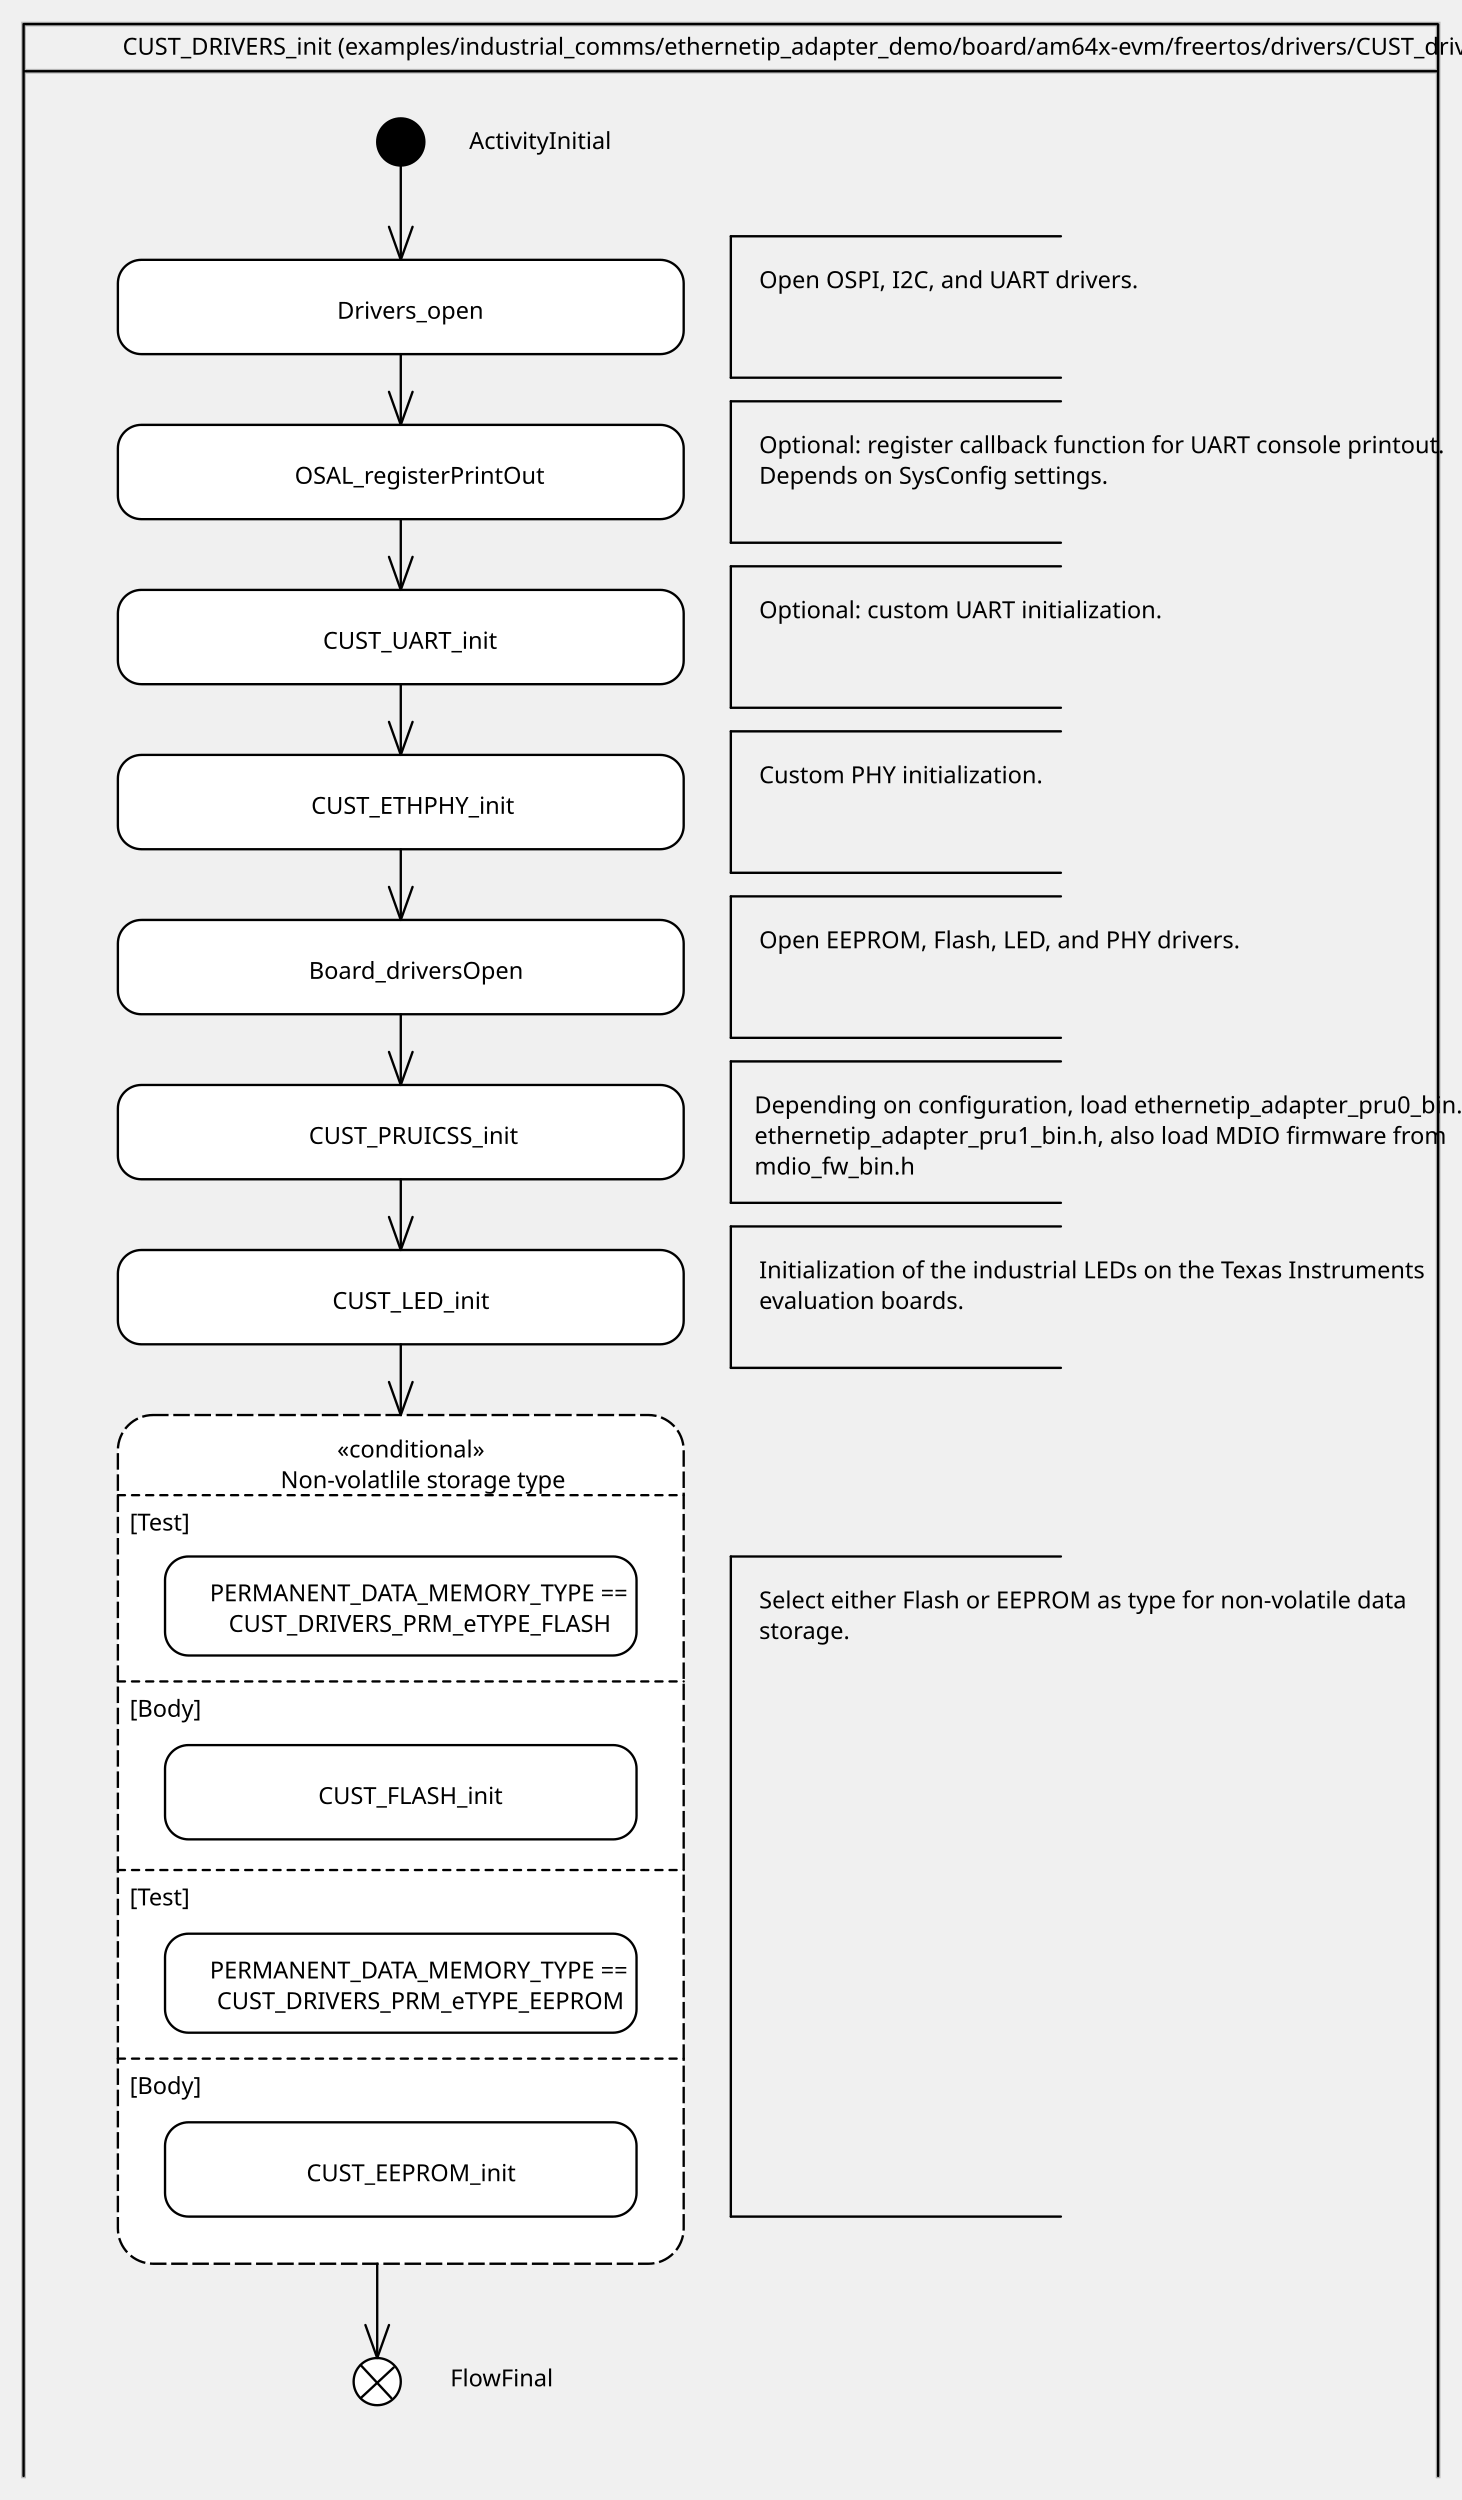
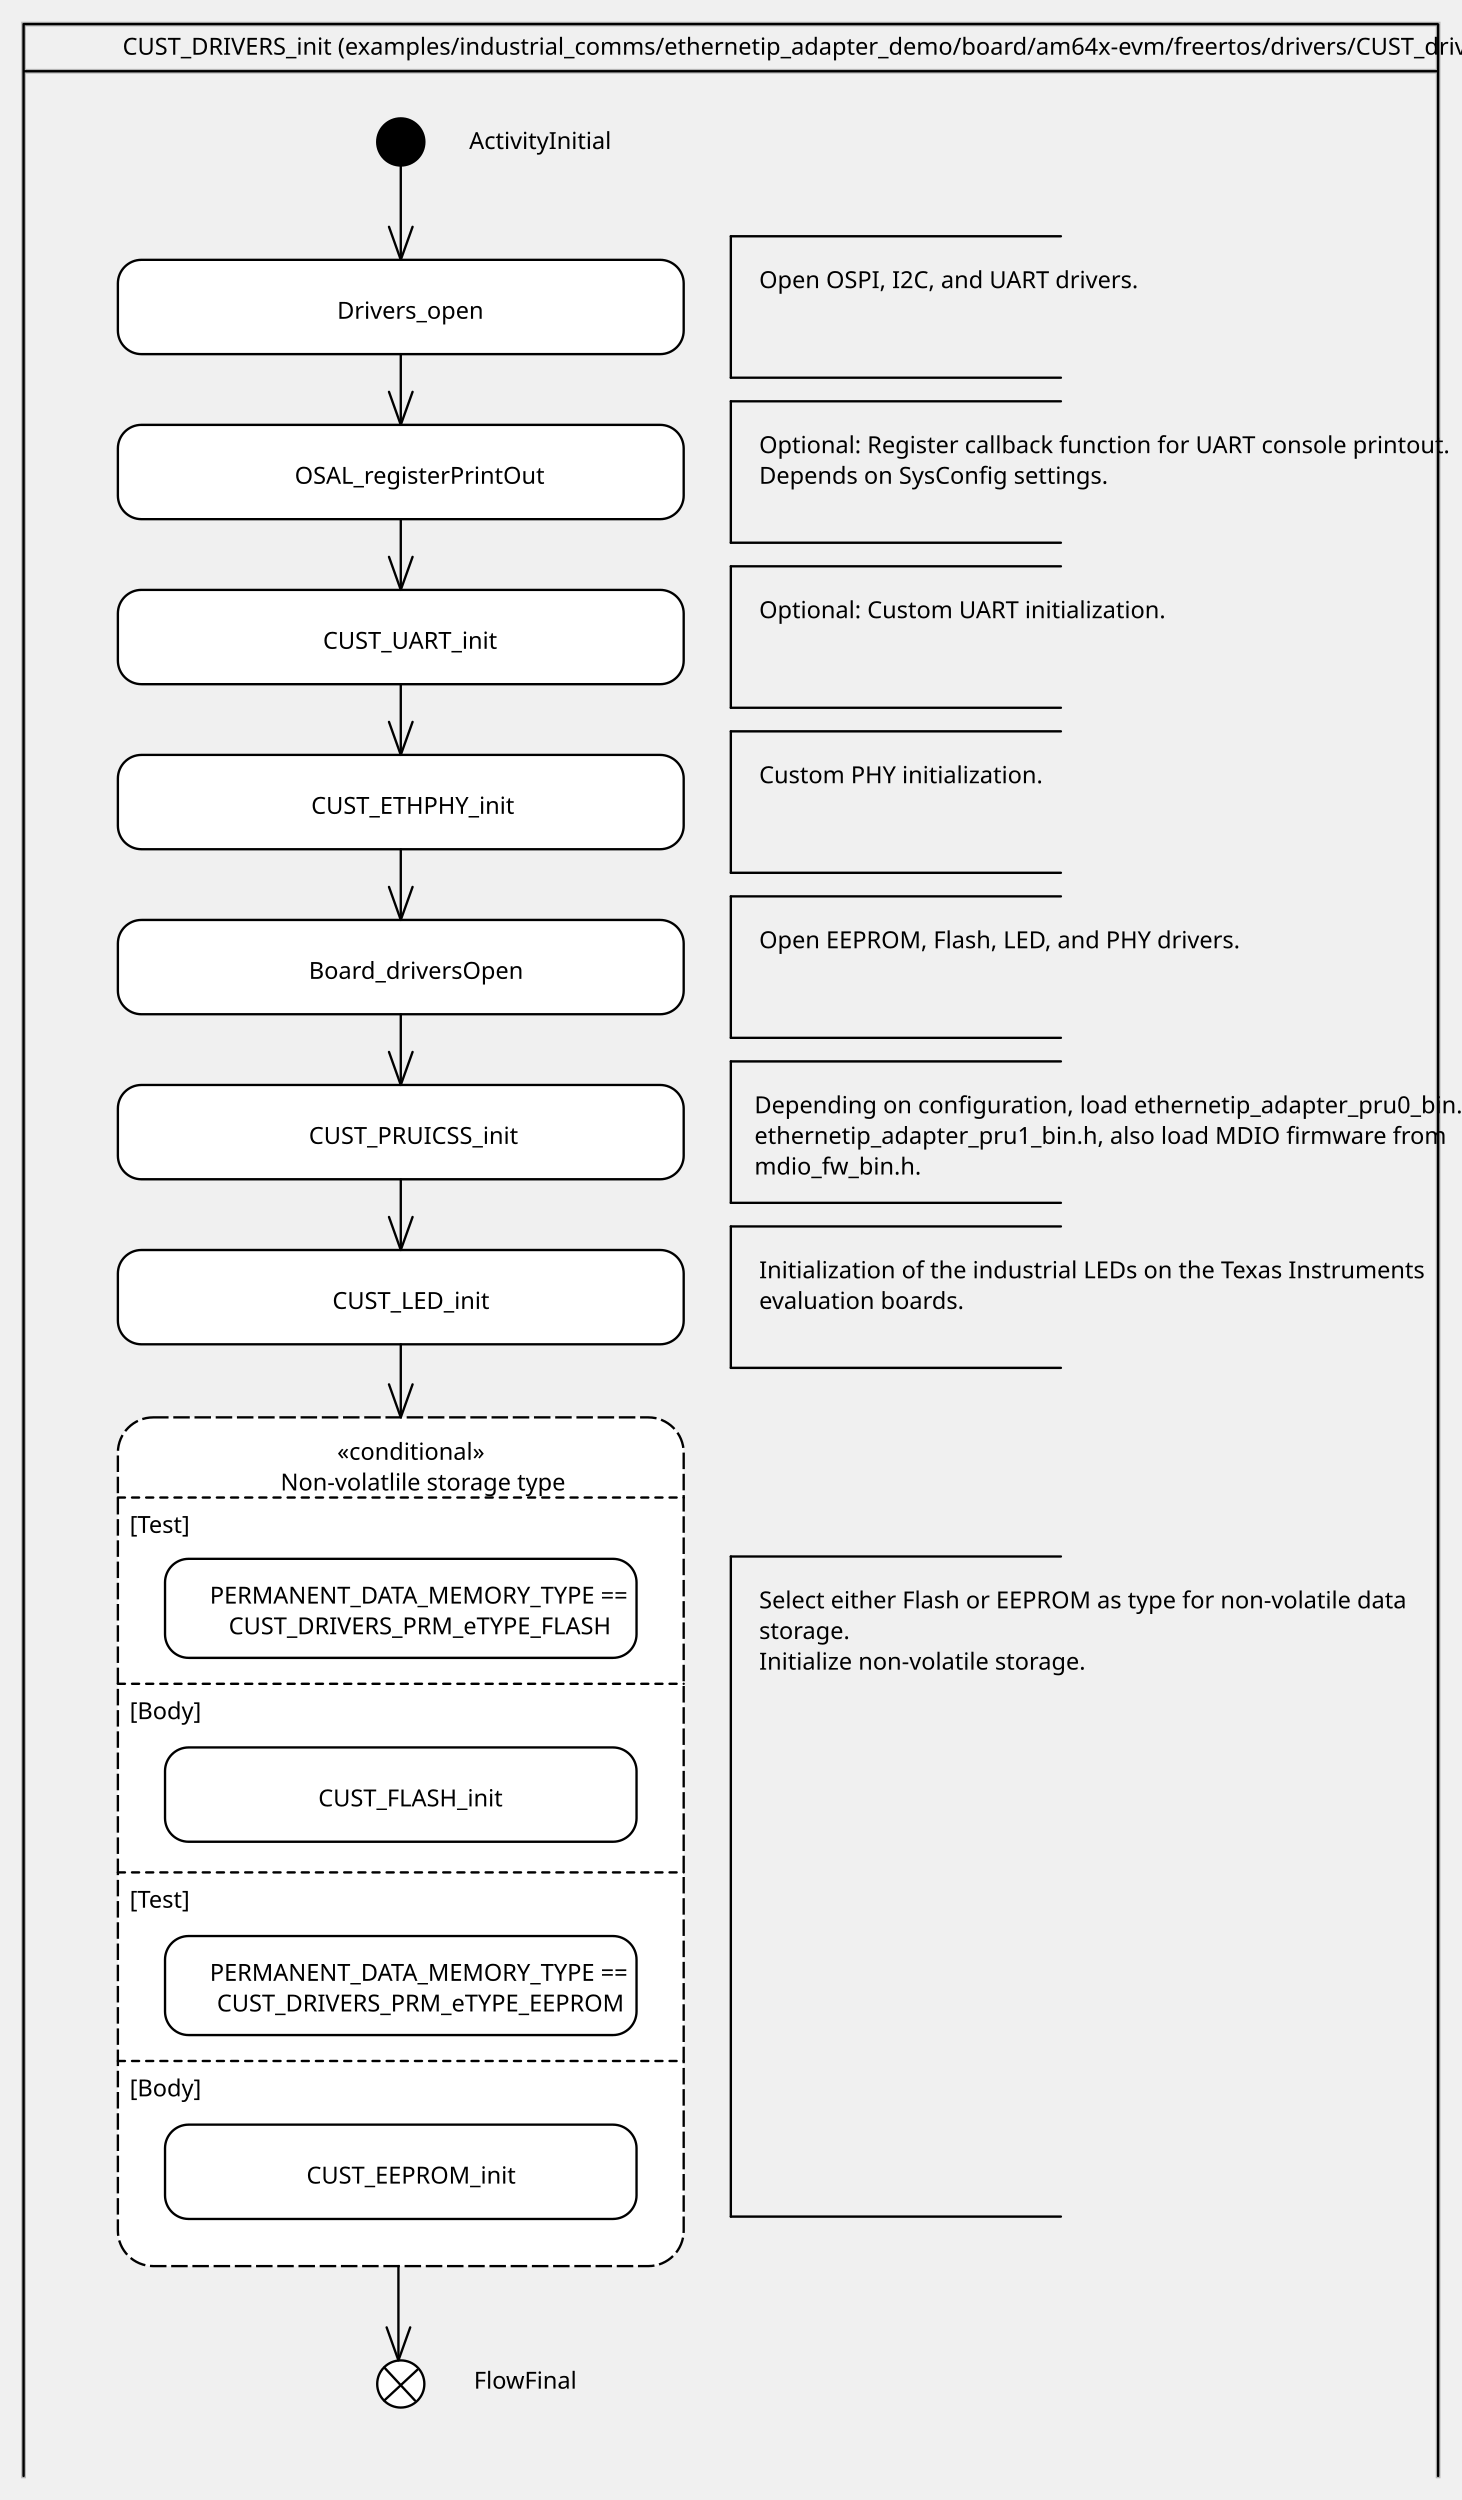
<svg xmlns="http://www.w3.org/2000/svg" width="16.40cm" height="28.05cm" viewBox="0 0 620 1060">
  <g style="stroke-width:2;stroke-linecap:square;stroke-linejoin:miter; fill:#000000;fill-opacity:0.00; stroke:#B4B4B4; stroke-opacity:1.00">
    <path d="M 10 10 L 10 1050 M 610 1050 L 610 10 L 10 10 M 10 30 L 610 30" shape-rendering="auto" />
  </g>
  <g style="stroke-width:1;stroke-linecap:round;stroke-linejoin:bevel; fill:#000000;fill-opacity:0.00; stroke:#000000; stroke-opacity:1.00">
    <path d="M 10 10 L 10 1050 M 610 1050 L 610 10 L 10 10 M 10 30 L 610 30" shape-rendering="auto" />
  </g>
  <g style="stroke-width:1;stroke-linecap:round;stroke-linejoin:bevel; fill:#000000;fill-opacity:1.00; stroke:#000000; stroke-opacity:0.00">
    <text x="52.00" y="23.00" textLength="516" style="font-family:Calibri; font-weight:0; font-style:normal; font-size:10px; fill:#000000;fill-opacity:1.00; stroke:#000000; stroke-opacity:0.00 stroke-width:0; white-space: pre;" xml:space="preserve" transform="rotate(-0.00 52.00 23.00)">CUST_DRIVERS_init (examples/industrial_comms/ethernetip_adapter_demo/board/am64x-evm/freertos/drivers/CUST_drivers.c)</text>
  </g>
  <g style="stroke-width:1;stroke-linecap:round;stroke-linejoin:bevel; fill:#000000;fill-opacity:1.00; stroke:#000000; stroke-opacity:1.00">
    <ellipse cx="170.00" cy="60.00" rx="10.00" ry="10.00" shape-rendering="auto" />
  </g>
  <g style="stroke-width:1;stroke-linecap:round;stroke-linejoin:bevel; fill:#000000;fill-opacity:1.00; stroke:#000000; stroke-opacity:0.00">
    <text x="199.00" y="63.00" textLength="52" style="font-family:Calibri; font-weight:0; font-style:normal; font-size:10px; fill:#000000;fill-opacity:1.00; stroke:#000000; stroke-opacity:0.00 stroke-width:0; white-space: pre;" xml:space="preserve" transform="rotate(-0.00 199.00 63.00)">ActivityInitial</text>
  </g>
  <g style="stroke-width:1;stroke-linecap:round;stroke-linejoin:bevel; fill:#FFFFFF;fill-opacity:1.00; stroke:#000000; stroke-opacity:1.00">
    <rect x="50" y="110" width="240" height="40" rx="10.00" shape-rendering="auto" />
  </g>
  <g style="stroke-width:1;stroke-linecap:round;stroke-linejoin:bevel; fill:#000000;fill-opacity:1.00; stroke:#000000; stroke-opacity:0.00">
    <text x="143.00" y="135.00" textLength="53" style="font-family:Calibri; font-weight:0; font-style:normal; font-size:10px; fill:#000000;fill-opacity:1.00; stroke:#000000; stroke-opacity:0.00 stroke-width:0; white-space: pre;" xml:space="preserve" transform="rotate(-0.00 143.00 135.00)">Drivers_open</text>
  </g>
  <g style="stroke-width:1;stroke-linecap:round;stroke-linejoin:bevel; fill:#000000;fill-opacity:0.00; stroke:#000000; stroke-opacity:1.00">
    <path d="M 450 100 L 310 100" shape-rendering="auto" />
    <path d="M 310 100 L 310 160" shape-rendering="auto" />
    <path d="M 310 160 L 450 160" shape-rendering="auto" />
  </g>
  <g style="stroke-width:1;stroke-linecap:round;stroke-linejoin:bevel; fill:#000000;fill-opacity:1.00; stroke:#000000; stroke-opacity:0.00">
    <text x="322.00" y="122.00" textLength="138" style="font-family:Calibri; font-weight:0; font-style:normal; font-size:10px; fill:#000000;fill-opacity:1.00; stroke:#000000; stroke-opacity:0.00 stroke-width:0; white-space: pre;" xml:space="preserve" transform="rotate(-0.00 322.00 122.00)">Open OSPI, I2C, and UART drivers.</text>
  </g>
  <g style="stroke-width:1;stroke-linecap:round;stroke-linejoin:bevel; fill:#FFFFFF;fill-opacity:1.00; stroke:#000000; stroke-opacity:1.00">
    <rect x="50" y="180" width="240" height="40" rx="10.00" shape-rendering="auto" />
  </g>
  <g style="stroke-width:1;stroke-linecap:round;stroke-linejoin:bevel; fill:#000000;fill-opacity:1.00; stroke:#000000; stroke-opacity:0.00">
    <text x="125.00" y="205.00" textLength="90" style="font-family:Calibri; font-weight:0; font-style:normal; font-size:10px; fill:#000000;fill-opacity:1.00; stroke:#000000; stroke-opacity:0.00 stroke-width:0; white-space: pre;" xml:space="preserve" transform="rotate(-0.00 125.00 205.00)">OSAL_registerPrintOut</text>
  </g>
  <g style="stroke-width:1;stroke-linecap:round;stroke-linejoin:bevel; fill:#000000;fill-opacity:0.00; stroke:#000000; stroke-opacity:1.00">
    <path d="M 450 170 L 310 170" shape-rendering="auto" />
    <path d="M 310 170 L 310 230" shape-rendering="auto" />
    <path d="M 310 230 L 450 230" shape-rendering="auto" />
  </g>
  <g style="stroke-width:1;stroke-linecap:round;stroke-linejoin:bevel; fill:#000000;fill-opacity:1.00; stroke:#000000; stroke-opacity:0.00">
-     <text x="322.00" y="192.00" textLength="242" style="font-family:Calibri; font-weight:0; font-style:normal; font-size:10px; fill:#000000;fill-opacity:1.00; stroke:#000000; stroke-opacity:0.00 stroke-width:0; white-space: pre;" xml:space="preserve" transform="rotate(-0.00 322.00 192.00)">Optional: register callback function for UART console printout.</text>
+     <text x="322.00" y="192.00" textLength="244" style="font-family:Calibri; font-weight:0; font-style:normal; font-size:10px; fill:#000000;fill-opacity:1.00; stroke:#000000; stroke-opacity:0.00 stroke-width:0; white-space: pre;" xml:space="preserve" transform="rotate(-0.00 322.00 192.00)">Optional: Register callback function for UART console printout.</text>
    <text x="322.00" y="205.00" textLength="124" style="font-family:Calibri; font-weight:0; font-style:normal; font-size:10px; fill:#000000;fill-opacity:1.00; stroke:#000000; stroke-opacity:0.00 stroke-width:0; white-space: pre;" xml:space="preserve" transform="rotate(-0.00 322.00 205.00)">Depends on SysConfig settings.</text>
  </g>
  <g style="stroke-width:1;stroke-linecap:round;stroke-linejoin:bevel; fill:#FFFFFF;fill-opacity:1.00; stroke:#000000; stroke-opacity:1.00">
    <rect x="50" y="250" width="240" height="40" rx="10.00" shape-rendering="auto" />
  </g>
  <g style="stroke-width:1;stroke-linecap:round;stroke-linejoin:bevel; fill:#000000;fill-opacity:1.00; stroke:#000000; stroke-opacity:0.00">
    <text x="137.00" y="275.00" textLength="65" style="font-family:Calibri; font-weight:0; font-style:normal; font-size:10px; fill:#000000;fill-opacity:1.00; stroke:#000000; stroke-opacity:0.00 stroke-width:0; white-space: pre;" xml:space="preserve" transform="rotate(-0.00 137.00 275.00)">CUST_UART_init</text>
  </g>
  <g style="stroke-width:1;stroke-linecap:round;stroke-linejoin:bevel; fill:#000000;fill-opacity:0.00; stroke:#000000; stroke-opacity:1.00">
    <path d="M 450 240 L 310 240" shape-rendering="auto" />
    <path d="M 310 240 L 310 300" shape-rendering="auto" />
    <path d="M 310 300 L 450 300" shape-rendering="auto" />
  </g>
  <g style="stroke-width:1;stroke-linecap:round;stroke-linejoin:bevel; fill:#000000;fill-opacity:1.00; stroke:#000000; stroke-opacity:0.00">
-     <text x="322.00" y="262.00" textLength="144" style="font-family:Calibri; font-weight:0; font-style:normal; font-size:10px; fill:#000000;fill-opacity:1.00; stroke:#000000; stroke-opacity:0.00 stroke-width:0; white-space: pre;" xml:space="preserve" transform="rotate(-0.00 322.00 262.00)">Optional: custom UART initialization.</text>
+     <text x="322.00" y="262.00" textLength="145" style="font-family:Calibri; font-weight:0; font-style:normal; font-size:10px; fill:#000000;fill-opacity:1.00; stroke:#000000; stroke-opacity:0.00 stroke-width:0; white-space: pre;" xml:space="preserve" transform="rotate(-0.00 322.00 262.00)">Optional: Custom UART initialization.</text>
  </g>
  <g style="stroke-width:1;stroke-linecap:round;stroke-linejoin:bevel; fill:#FFFFFF;fill-opacity:1.00; stroke:#000000; stroke-opacity:1.00">
    <rect x="50" y="320" width="240" height="40" rx="10.00" shape-rendering="auto" />
  </g>
  <g style="stroke-width:1;stroke-linecap:round;stroke-linejoin:bevel; fill:#000000;fill-opacity:1.00; stroke:#000000; stroke-opacity:0.00">
    <text x="132.00" y="345.00" textLength="75" style="font-family:Calibri; font-weight:0; font-style:normal; font-size:10px; fill:#000000;fill-opacity:1.00; stroke:#000000; stroke-opacity:0.00 stroke-width:0; white-space: pre;" xml:space="preserve" transform="rotate(-0.00 132.00 345.00)">CUST_ETHPHY_init</text>
  </g>
  <g style="stroke-width:1;stroke-linecap:round;stroke-linejoin:bevel; fill:#000000;fill-opacity:0.00; stroke:#000000; stroke-opacity:1.00">
    <path d="M 450 310 L 310 310" shape-rendering="auto" />
    <path d="M 310 310 L 310 370" shape-rendering="auto" />
    <path d="M 310 370 L 450 370" shape-rendering="auto" />
  </g>
  <g style="stroke-width:1;stroke-linecap:round;stroke-linejoin:bevel; fill:#000000;fill-opacity:1.00; stroke:#000000; stroke-opacity:0.00">
    <text x="322.00" y="332.00" textLength="100" style="font-family:Calibri; font-weight:0; font-style:normal; font-size:10px; fill:#000000;fill-opacity:1.00; stroke:#000000; stroke-opacity:0.00 stroke-width:0; white-space: pre;" xml:space="preserve" transform="rotate(-0.00 322.00 332.00)">Custom PHY initialization.</text>
  </g>
  <g style="stroke-width:1;stroke-linecap:round;stroke-linejoin:bevel; fill:#FFFFFF;fill-opacity:1.00; stroke:#000000; stroke-opacity:1.00">
    <rect x="50" y="390" width="240" height="40" rx="10.00" shape-rendering="auto" />
  </g>
  <g style="stroke-width:1;stroke-linecap:round;stroke-linejoin:bevel; fill:#000000;fill-opacity:1.00; stroke:#000000; stroke-opacity:0.00">
    <text x="131.00" y="415.00" textLength="77" style="font-family:Calibri; font-weight:0; font-style:normal; font-size:10px; fill:#000000;fill-opacity:1.00; stroke:#000000; stroke-opacity:0.00 stroke-width:0; white-space: pre;" xml:space="preserve" transform="rotate(-0.00 131.00 415.00)">Board_driversOpen</text>
  </g>
  <g style="stroke-width:1;stroke-linecap:round;stroke-linejoin:bevel; fill:#000000;fill-opacity:0.00; stroke:#000000; stroke-opacity:1.00">
    <path d="M 450 380 L 310 380" shape-rendering="auto" />
    <path d="M 310 380 L 310 440" shape-rendering="auto" />
    <path d="M 310 440 L 450 440" shape-rendering="auto" />
  </g>
  <g style="stroke-width:1;stroke-linecap:round;stroke-linejoin:bevel; fill:#000000;fill-opacity:1.00; stroke:#000000; stroke-opacity:0.00">
    <text x="322.00" y="402.00" textLength="176" style="font-family:Calibri; font-weight:0; font-style:normal; font-size:10px; fill:#000000;fill-opacity:1.00; stroke:#000000; stroke-opacity:0.00 stroke-width:0; white-space: pre;" xml:space="preserve" transform="rotate(-0.00 322.00 402.00)">Open EEPROM, Flash, LED, and PHY drivers.</text>
  </g>
  <g style="stroke-width:1;stroke-linecap:round;stroke-linejoin:bevel; fill:#FFFFFF;fill-opacity:1.00; stroke:#000000; stroke-opacity:1.00">
    <rect x="50" y="530" width="240" height="40" rx="10.00" shape-rendering="auto" />
  </g>
  <g style="stroke-width:1;stroke-linecap:round;stroke-linejoin:bevel; fill:#000000;fill-opacity:1.00; stroke:#000000; stroke-opacity:0.00">
    <text x="141.00" y="555.00" textLength="58" style="font-family:Calibri; font-weight:0; font-style:normal; font-size:10px; fill:#000000;fill-opacity:1.00; stroke:#000000; stroke-opacity:0.00 stroke-width:0; white-space: pre;" xml:space="preserve" transform="rotate(-0.00 141.00 555.00)">CUST_LED_init</text>
  </g>
  <g style="stroke-width:1;stroke-linecap:round;stroke-linejoin:bevel; fill:#000000;fill-opacity:0.00; stroke:#000000; stroke-opacity:1.00">
    <path d="M 450 520 L 310 520" shape-rendering="auto" />
    <path d="M 310 520 L 310 580" shape-rendering="auto" />
    <path d="M 310 580 L 450 580" shape-rendering="auto" />
  </g>
  <g style="stroke-width:1;stroke-linecap:round;stroke-linejoin:bevel; fill:#000000;fill-opacity:1.00; stroke:#000000; stroke-opacity:0.00">
    <text x="322.00" y="542.00" textLength="234" style="font-family:Calibri; font-weight:0; font-style:normal; font-size:10px; fill:#000000;fill-opacity:1.00; stroke:#000000; stroke-opacity:0.00 stroke-width:0; white-space: pre;" xml:space="preserve" transform="rotate(-0.00 322.00 542.00)">Initialization of the industrial LEDs on the Texas Instruments</text>
    <text x="322.00" y="555.00" textLength="74" style="font-family:Calibri; font-weight:0; font-style:normal; font-size:10px; fill:#000000;fill-opacity:1.00; stroke:#000000; stroke-opacity:0.00 stroke-width:0; white-space: pre;" xml:space="preserve" transform="rotate(-0.00 322.00 555.00)">evaluation boards.</text>
  </g>
  <g style="stroke-width:1;stroke-linecap:round;stroke-linejoin:bevel; fill:#000000;fill-opacity:0.00; stroke:#000000; stroke-opacity:1.00">
    <path d="M 450 660 L 310 660" shape-rendering="auto" />
    <path d="M 310 660 L 310 940" shape-rendering="auto" />
    <path d="M 310 940 L 450 940" shape-rendering="auto" />
  </g>
  <g style="stroke-width:1;stroke-linecap:round;stroke-linejoin:bevel; fill:#000000;fill-opacity:1.00; stroke:#000000; stroke-opacity:0.00">
    <text x="322.00" y="682.00" textLength="233" style="font-family:Calibri; font-weight:0; font-style:normal; font-size:10px; fill:#000000;fill-opacity:1.00; stroke:#000000; stroke-opacity:0.00 stroke-width:0; white-space: pre;" xml:space="preserve" transform="rotate(-0.00 322.00 682.00)">Select either Flash or EEPROM as type for non-volatile data</text>
    <text x="322.00" y="695.00" textLength="33" style="font-family:Calibri; font-weight:0; font-style:normal; font-size:10px; fill:#000000;fill-opacity:1.00; stroke:#000000; stroke-opacity:0.00 stroke-width:0; white-space: pre;" xml:space="preserve" transform="rotate(-0.00 322.00 695.00)">storage.</text>
+     <text x="322.00" y="708.00" textLength="117" style="font-family:Calibri; font-weight:0; font-style:normal; font-size:10px; fill:#000000;fill-opacity:1.00; stroke:#000000; stroke-opacity:0.00 stroke-width:0; white-space: pre;" xml:space="preserve" transform="rotate(-0.00 322.00 708.00)">Initialize non-volatile storage.</text>
  </g>
  <g style="stroke-width:1;stroke-linecap:square;stroke-linejoin:round; fill:#FFFFFF;fill-opacity:1.00; stroke:#000000; stroke-opacity:1.00" stroke-dasharray="6,3">
-     <rect x="50" y="600" width="240" height="360" rx="15.00" shape-rendering="auto" stroke-dasharray="6,3" />
+     <rect x="50" y="601" width="240" height="360" rx="15.00" shape-rendering="auto" stroke-dasharray="6,3" />
  </g>
  <g style="stroke-width:1;stroke-linecap:square;stroke-linejoin:round; fill:#000000;fill-opacity:1.00; stroke:#000000; stroke-opacity:0.00">
-     <text x="143.00" y="618.00" textLength="53" style="font-family:Calibri; font-weight:0; font-style:normal; font-size:10px; fill:#000000;fill-opacity:1.00; stroke:#000000; stroke-opacity:0.00 stroke-width:0; white-space: pre;" xml:space="preserve" transform="rotate(-0.00 143.00 618.00)">«conditional»</text>
-     <text x="119.00" y="631.00" textLength="102" style="font-family:Calibri; font-weight:0; font-style:normal; font-size:10px; fill:#000000;fill-opacity:1.00; stroke:#000000; stroke-opacity:0.00 stroke-width:0; white-space: pre;" xml:space="preserve" transform="rotate(-0.00 119.00 631.00)">Non-volatlile storage type</text>
-   </g>
-   <g style="stroke-width:1;stroke-linecap:round;stroke-linejoin:bevel; fill:#000000;fill-opacity:0.00; stroke:#000000; stroke-opacity:1.00" stroke-dasharray="3,3">
-     <path d="M 50 634 L 290 634" shape-rendering="auto" />
-   </g>
-   <g style="stroke-width:1;stroke-linecap:round;stroke-linejoin:bevel; fill:#000000;fill-opacity:1.00; stroke:#000000; stroke-opacity:0.00">
-     <text x="55.00" y="649.00" textLength="23" style="font-family:Calibri; font-weight:0; font-style:normal; font-size:10px; fill:#000000;fill-opacity:1.00; stroke:#000000; stroke-opacity:0.00 stroke-width:0; white-space: pre;" xml:space="preserve" transform="rotate(-0.00 55.00 649.00)">[Test]</text>
-   </g>
-   <g style="stroke-width:1;stroke-linecap:round;stroke-linejoin:bevel; fill:#000000;fill-opacity:0.00; stroke:#000000; stroke-opacity:1.00" stroke-dasharray="3,3">
-     <path d="M 50 713 L 290 713" shape-rendering="auto" />
-   </g>
-   <g style="stroke-width:1;stroke-linecap:round;stroke-linejoin:bevel; fill:#000000;fill-opacity:1.00; stroke:#000000; stroke-opacity:0.00">
-     <text x="55.00" y="728.00" textLength="26" style="font-family:Calibri; font-weight:0; font-style:normal; font-size:10px; fill:#000000;fill-opacity:1.00; stroke:#000000; stroke-opacity:0.00 stroke-width:0; white-space: pre;" xml:space="preserve" transform="rotate(-0.00 55.00 728.00)">[Body]</text>
-   </g>
-   <g style="stroke-width:1;stroke-linecap:round;stroke-linejoin:bevel; fill:#000000;fill-opacity:0.00; stroke:#000000; stroke-opacity:1.00" stroke-dasharray="3,3">
-     <path d="M 50 793 L 290 793" shape-rendering="auto" />
-   </g>
-   <g style="stroke-width:1;stroke-linecap:round;stroke-linejoin:bevel; fill:#000000;fill-opacity:1.00; stroke:#000000; stroke-opacity:0.00">
-     <text x="55.00" y="808.00" textLength="23" style="font-family:Calibri; font-weight:0; font-style:normal; font-size:10px; fill:#000000;fill-opacity:1.00; stroke:#000000; stroke-opacity:0.00 stroke-width:0; white-space: pre;" xml:space="preserve" transform="rotate(-0.00 55.00 808.00)">[Test]</text>
-   </g>
-   <g style="stroke-width:1;stroke-linecap:round;stroke-linejoin:bevel; fill:#000000;fill-opacity:0.00; stroke:#000000; stroke-opacity:1.00" stroke-dasharray="3,3">
-     <path d="M 50 873 L 290 873" shape-rendering="auto" />
-   </g>
-   <g style="stroke-width:1;stroke-linecap:round;stroke-linejoin:bevel; fill:#000000;fill-opacity:1.00; stroke:#000000; stroke-opacity:0.00">
-     <text x="55.00" y="888.00" textLength="26" style="font-family:Calibri; font-weight:0; font-style:normal; font-size:10px; fill:#000000;fill-opacity:1.00; stroke:#000000; stroke-opacity:0.00 stroke-width:0; white-space: pre;" xml:space="preserve" transform="rotate(-0.00 55.00 888.00)">[Body]</text>
-   </g>
-   <g style="stroke-width:1;stroke-linecap:round;stroke-linejoin:bevel; fill:#FFFFFF;fill-opacity:1.00; stroke:#000000; stroke-opacity:1.00">
-     <rect x="70" y="740" width="200" height="40" rx="10.00" shape-rendering="auto" />
-   </g>
-   <g style="stroke-width:1;stroke-linecap:round;stroke-linejoin:bevel; fill:#000000;fill-opacity:1.00; stroke:#000000; stroke-opacity:0.00">
-     <text x="135.00" y="765.00" textLength="69" style="font-family:Calibri; font-weight:0; font-style:normal; font-size:10px; fill:#000000;fill-opacity:1.00; stroke:#000000; stroke-opacity:0.00 stroke-width:0; white-space: pre;" xml:space="preserve" transform="rotate(-0.00 135.00 765.00)">CUST_FLASH_init</text>
-   </g>
-   <g style="stroke-width:1;stroke-linecap:round;stroke-linejoin:bevel; fill:#FFFFFF;fill-opacity:1.00; stroke:#000000; stroke-opacity:1.00">
-     <rect x="70" y="900" width="200" height="40" rx="10.00" shape-rendering="auto" />
-   </g>
-   <g style="stroke-width:1;stroke-linecap:round;stroke-linejoin:bevel; fill:#000000;fill-opacity:1.00; stroke:#000000; stroke-opacity:0.00">
-     <text x="130.00" y="925.00" textLength="79" style="font-family:Calibri; font-weight:0; font-style:normal; font-size:10px; fill:#000000;fill-opacity:1.00; stroke:#000000; stroke-opacity:0.00 stroke-width:0; white-space: pre;" xml:space="preserve" transform="rotate(-0.00 130.00 925.00)">CUST_EEPROM_init</text>
-   </g>
-   <g style="stroke-width:1;stroke-linecap:round;stroke-linejoin:bevel; fill:#FFFFFF;fill-opacity:1.00; stroke:#000000; stroke-opacity:1.00">
-     <rect x="70" y="660" width="200" height="42" rx="10.00" shape-rendering="auto" />
-   </g>
-   <g style="stroke-width:1;stroke-linecap:round;stroke-linejoin:bevel; fill:#000000;fill-opacity:1.00; stroke:#000000; stroke-opacity:0.00">
-     <text x="89.00" y="679.00" textLength="162" style="font-family:Calibri; font-weight:0; font-style:normal; font-size:10px; fill:#000000;fill-opacity:1.00; stroke:#000000; stroke-opacity:0.00 stroke-width:0; white-space: pre;" xml:space="preserve" transform="rotate(-0.00 89.00 679.00)">PERMANENT_DATA_MEMORY_TYPE ==</text>
-     <text x="97.00" y="692.00" textLength="146" style="font-family:Calibri; font-weight:0; font-style:normal; font-size:10px; fill:#000000;fill-opacity:1.00; stroke:#000000; stroke-opacity:0.00 stroke-width:0; white-space: pre;" xml:space="preserve" transform="rotate(-0.00 97.00 692.00)">CUST_DRIVERS_PRM_eTYPE_FLASH</text>
-   </g>
-   <g style="stroke-width:1;stroke-linecap:round;stroke-linejoin:bevel; fill:#FFFFFF;fill-opacity:1.00; stroke:#000000; stroke-opacity:1.00">
-     <rect x="70" y="820" width="200" height="42" rx="10.00" shape-rendering="auto" />
-   </g>
-   <g style="stroke-width:1;stroke-linecap:round;stroke-linejoin:bevel; fill:#000000;fill-opacity:1.00; stroke:#000000; stroke-opacity:0.00">
-     <text x="89.00" y="839.00" textLength="162" style="font-family:Calibri; font-weight:0; font-style:normal; font-size:10px; fill:#000000;fill-opacity:1.00; stroke:#000000; stroke-opacity:0.00 stroke-width:0; white-space: pre;" xml:space="preserve" transform="rotate(-0.00 89.00 839.00)">PERMANENT_DATA_MEMORY_TYPE ==</text>
-     <text x="92.00" y="852.00" textLength="156" style="font-family:Calibri; font-weight:0; font-style:normal; font-size:10px; fill:#000000;fill-opacity:1.00; stroke:#000000; stroke-opacity:0.00 stroke-width:0; white-space: pre;" xml:space="preserve" transform="rotate(-0.00 92.00 852.00)">CUST_DRIVERS_PRM_eTYPE_EEPROM</text>
-   </g>
-   <g style="stroke-width:1;stroke-linecap:round;stroke-linejoin:bevel; fill:#FFFFFF;fill-opacity:1.00; stroke:#000000; stroke-opacity:1.00">
-     <ellipse cx="160.00" cy="1010.00" rx="10.00" ry="10.00" shape-rendering="auto" />
-   </g>
-   <g style="stroke-width:1;stroke-linecap:round;stroke-linejoin:bevel; fill:#000000;fill-opacity:0.00; stroke:#000000; stroke-opacity:1.00">
-     <path d="M 153 1017 L 167 1004" shape-rendering="auto" />
-     <path d="M 153 1003 L 166 1017" shape-rendering="auto" />
-   </g>
-   <g style="stroke-width:1;stroke-linecap:round;stroke-linejoin:bevel; fill:#000000;fill-opacity:1.00; stroke:#000000; stroke-opacity:0.00">
-     <text x="191.00" y="1012.00" textLength="38" style="font-family:Calibri; font-weight:0; font-style:normal; font-size:10px; fill:#000000;fill-opacity:1.00; stroke:#000000; stroke-opacity:0.00 stroke-width:0; white-space: pre;" xml:space="preserve" transform="rotate(-0.00 191.00 1012.00)">FlowFinal</text>
+     <text x="143.00" y="619.00" textLength="53" style="font-family:Calibri; font-weight:0; font-style:normal; font-size:10px; fill:#000000;fill-opacity:1.00; stroke:#000000; stroke-opacity:0.00 stroke-width:0; white-space: pre;" xml:space="preserve" transform="rotate(-0.00 143.00 619.00)">«conditional»</text>
+     <text x="119.00" y="632.00" textLength="102" style="font-family:Calibri; font-weight:0; font-style:normal; font-size:10px; fill:#000000;fill-opacity:1.00; stroke:#000000; stroke-opacity:0.00 stroke-width:0; white-space: pre;" xml:space="preserve" transform="rotate(-0.00 119.00 632.00)">Non-volatlile storage type</text>
+   </g>
+   <g style="stroke-width:1;stroke-linecap:round;stroke-linejoin:bevel; fill:#000000;fill-opacity:0.00; stroke:#000000; stroke-opacity:1.00" stroke-dasharray="3,3">
+     <path d="M 50 635 L 290 635" shape-rendering="auto" />
+   </g>
+   <g style="stroke-width:1;stroke-linecap:round;stroke-linejoin:bevel; fill:#000000;fill-opacity:1.00; stroke:#000000; stroke-opacity:0.00">
+     <text x="55.00" y="650.00" textLength="23" style="font-family:Calibri; font-weight:0; font-style:normal; font-size:10px; fill:#000000;fill-opacity:1.00; stroke:#000000; stroke-opacity:0.00 stroke-width:0; white-space: pre;" xml:space="preserve" transform="rotate(-0.00 55.00 650.00)">[Test]</text>
+   </g>
+   <g style="stroke-width:1;stroke-linecap:round;stroke-linejoin:bevel; fill:#000000;fill-opacity:0.00; stroke:#000000; stroke-opacity:1.00" stroke-dasharray="3,3">
+     <path d="M 50 714 L 290 714" shape-rendering="auto" />
+   </g>
+   <g style="stroke-width:1;stroke-linecap:round;stroke-linejoin:bevel; fill:#000000;fill-opacity:1.00; stroke:#000000; stroke-opacity:0.00">
+     <text x="55.00" y="729.00" textLength="26" style="font-family:Calibri; font-weight:0; font-style:normal; font-size:10px; fill:#000000;fill-opacity:1.00; stroke:#000000; stroke-opacity:0.00 stroke-width:0; white-space: pre;" xml:space="preserve" transform="rotate(-0.00 55.00 729.00)">[Body]</text>
+   </g>
+   <g style="stroke-width:1;stroke-linecap:round;stroke-linejoin:bevel; fill:#000000;fill-opacity:0.00; stroke:#000000; stroke-opacity:1.00" stroke-dasharray="3,3">
+     <path d="M 50 794 L 290 794" shape-rendering="auto" />
+   </g>
+   <g style="stroke-width:1;stroke-linecap:round;stroke-linejoin:bevel; fill:#000000;fill-opacity:1.00; stroke:#000000; stroke-opacity:0.00">
+     <text x="55.00" y="809.00" textLength="23" style="font-family:Calibri; font-weight:0; font-style:normal; font-size:10px; fill:#000000;fill-opacity:1.00; stroke:#000000; stroke-opacity:0.00 stroke-width:0; white-space: pre;" xml:space="preserve" transform="rotate(-0.00 55.00 809.00)">[Test]</text>
+   </g>
+   <g style="stroke-width:1;stroke-linecap:round;stroke-linejoin:bevel; fill:#000000;fill-opacity:0.00; stroke:#000000; stroke-opacity:1.00" stroke-dasharray="3,3">
+     <path d="M 50 874 L 290 874" shape-rendering="auto" />
+   </g>
+   <g style="stroke-width:1;stroke-linecap:round;stroke-linejoin:bevel; fill:#000000;fill-opacity:1.00; stroke:#000000; stroke-opacity:0.00">
+     <text x="55.00" y="889.00" textLength="26" style="font-family:Calibri; font-weight:0; font-style:normal; font-size:10px; fill:#000000;fill-opacity:1.00; stroke:#000000; stroke-opacity:0.00 stroke-width:0; white-space: pre;" xml:space="preserve" transform="rotate(-0.00 55.00 889.00)">[Body]</text>
+   </g>
+   <g style="stroke-width:1;stroke-linecap:round;stroke-linejoin:bevel; fill:#FFFFFF;fill-opacity:1.00; stroke:#000000; stroke-opacity:1.00">
+     <rect x="70" y="741" width="200" height="40" rx="10.00" shape-rendering="auto" />
+   </g>
+   <g style="stroke-width:1;stroke-linecap:round;stroke-linejoin:bevel; fill:#000000;fill-opacity:1.00; stroke:#000000; stroke-opacity:0.00">
+     <text x="135.00" y="766.00" textLength="69" style="font-family:Calibri; font-weight:0; font-style:normal; font-size:10px; fill:#000000;fill-opacity:1.00; stroke:#000000; stroke-opacity:0.00 stroke-width:0; white-space: pre;" xml:space="preserve" transform="rotate(-0.00 135.00 766.00)">CUST_FLASH_init</text>
+   </g>
+   <g style="stroke-width:1;stroke-linecap:round;stroke-linejoin:bevel; fill:#FFFFFF;fill-opacity:1.00; stroke:#000000; stroke-opacity:1.00">
+     <rect x="70" y="901" width="200" height="40" rx="10.00" shape-rendering="auto" />
+   </g>
+   <g style="stroke-width:1;stroke-linecap:round;stroke-linejoin:bevel; fill:#000000;fill-opacity:1.00; stroke:#000000; stroke-opacity:0.00">
+     <text x="130.00" y="926.00" textLength="79" style="font-family:Calibri; font-weight:0; font-style:normal; font-size:10px; fill:#000000;fill-opacity:1.00; stroke:#000000; stroke-opacity:0.00 stroke-width:0; white-space: pre;" xml:space="preserve" transform="rotate(-0.00 130.00 926.00)">CUST_EEPROM_init</text>
+   </g>
+   <g style="stroke-width:1;stroke-linecap:round;stroke-linejoin:bevel; fill:#FFFFFF;fill-opacity:1.00; stroke:#000000; stroke-opacity:1.00">
+     <rect x="70" y="661" width="200" height="42" rx="10.00" shape-rendering="auto" />
+   </g>
+   <g style="stroke-width:1;stroke-linecap:round;stroke-linejoin:bevel; fill:#000000;fill-opacity:1.00; stroke:#000000; stroke-opacity:0.00">
+     <text x="89.00" y="680.00" textLength="162" style="font-family:Calibri; font-weight:0; font-style:normal; font-size:10px; fill:#000000;fill-opacity:1.00; stroke:#000000; stroke-opacity:0.00 stroke-width:0; white-space: pre;" xml:space="preserve" transform="rotate(-0.00 89.00 680.00)">PERMANENT_DATA_MEMORY_TYPE ==</text>
+     <text x="97.00" y="693.00" textLength="146" style="font-family:Calibri; font-weight:0; font-style:normal; font-size:10px; fill:#000000;fill-opacity:1.00; stroke:#000000; stroke-opacity:0.00 stroke-width:0; white-space: pre;" xml:space="preserve" transform="rotate(-0.00 97.00 693.00)">CUST_DRIVERS_PRM_eTYPE_FLASH</text>
+   </g>
+   <g style="stroke-width:1;stroke-linecap:round;stroke-linejoin:bevel; fill:#FFFFFF;fill-opacity:1.00; stroke:#000000; stroke-opacity:1.00">
+     <rect x="70" y="821" width="200" height="42" rx="10.00" shape-rendering="auto" />
+   </g>
+   <g style="stroke-width:1;stroke-linecap:round;stroke-linejoin:bevel; fill:#000000;fill-opacity:1.00; stroke:#000000; stroke-opacity:0.00">
+     <text x="89.00" y="840.00" textLength="162" style="font-family:Calibri; font-weight:0; font-style:normal; font-size:10px; fill:#000000;fill-opacity:1.00; stroke:#000000; stroke-opacity:0.00 stroke-width:0; white-space: pre;" xml:space="preserve" transform="rotate(-0.00 89.00 840.00)">PERMANENT_DATA_MEMORY_TYPE ==</text>
+     <text x="92.00" y="853.00" textLength="156" style="font-family:Calibri; font-weight:0; font-style:normal; font-size:10px; fill:#000000;fill-opacity:1.00; stroke:#000000; stroke-opacity:0.00 stroke-width:0; white-space: pre;" xml:space="preserve" transform="rotate(-0.00 92.00 853.00)">CUST_DRIVERS_PRM_eTYPE_EEPROM</text>
+   </g>
+   <g style="stroke-width:1;stroke-linecap:round;stroke-linejoin:bevel; fill:#FFFFFF;fill-opacity:1.00; stroke:#000000; stroke-opacity:1.00">
+     <ellipse cx="170.00" cy="1011.00" rx="10.00" ry="10.00" shape-rendering="auto" />
+   </g>
+   <g style="stroke-width:1;stroke-linecap:round;stroke-linejoin:bevel; fill:#000000;fill-opacity:0.00; stroke:#000000; stroke-opacity:1.00">
+     <path d="M 163 1018 L 177 1005" shape-rendering="auto" />
+     <path d="M 163 1004 L 176 1018" shape-rendering="auto" />
+   </g>
+   <g style="stroke-width:1;stroke-linecap:round;stroke-linejoin:bevel; fill:#000000;fill-opacity:1.00; stroke:#000000; stroke-opacity:0.00">
+     <text x="201.00" y="1013.00" textLength="38" style="font-family:Calibri; font-weight:0; font-style:normal; font-size:10px; fill:#000000;fill-opacity:1.00; stroke:#000000; stroke-opacity:0.00 stroke-width:0; white-space: pre;" xml:space="preserve" transform="rotate(-0.00 201.00 1013.00)">FlowFinal</text>
  </g>
  <g style="stroke-width:1;stroke-linecap:round;stroke-linejoin:bevel; fill:#FFFFFF;fill-opacity:1.00; stroke:#000000; stroke-opacity:1.00">
    <rect x="50" y="460" width="240" height="40" rx="10.00" shape-rendering="auto" />
  </g>
  <g style="stroke-width:1;stroke-linecap:round;stroke-linejoin:bevel; fill:#000000;fill-opacity:1.00; stroke:#000000; stroke-opacity:0.00">
    <text x="131.00" y="485.00" textLength="77" style="font-family:Calibri; font-weight:0; font-style:normal; font-size:10px; fill:#000000;fill-opacity:1.00; stroke:#000000; stroke-opacity:0.00 stroke-width:0; white-space: pre;" xml:space="preserve" transform="rotate(-0.00 131.00 485.00)">CUST_PRUICSS_init</text>
  </g>
  <g style="stroke-width:1;stroke-linecap:round;stroke-linejoin:bevel; fill:#000000;fill-opacity:0.00; stroke:#000000; stroke-opacity:1.00">
    <path d="M 450 450 L 310 450" shape-rendering="auto" />
    <path d="M 310 450 L 310 510" shape-rendering="auto" />
    <path d="M 310 510 L 450 510" shape-rendering="auto" />
  </g>
  <g style="stroke-width:1;stroke-linecap:round;stroke-linejoin:bevel; fill:#000000;fill-opacity:1.00; stroke:#000000; stroke-opacity:0.00">
    <text x="320.00" y="472.00" textLength="261" style="font-family:Calibri; font-weight:0; font-style:normal; font-size:10px; fill:#000000;fill-opacity:1.00; stroke:#000000; stroke-opacity:0.00 stroke-width:0; white-space: pre;" xml:space="preserve" transform="rotate(-0.00 320.00 472.00)">Depending on configuration, load ethernetip_adapter_pru0_bin.h,</text>
    <text x="320.00" y="485.00" textLength="251" style="font-family:Calibri; font-weight:0; font-style:normal; font-size:10px; fill:#000000;fill-opacity:1.00; stroke:#000000; stroke-opacity:0.00 stroke-width:0; white-space: pre;" xml:space="preserve" transform="rotate(-0.00 320.00 485.00)">ethernetip_adapter_pru1_bin.h, also load MDIO firmware from</text>
-     <text x="320.00" y="498.00" textLength="60" style="font-family:Calibri; font-weight:0; font-style:normal; font-size:10px; fill:#000000;fill-opacity:1.00; stroke:#000000; stroke-opacity:0.00 stroke-width:0; white-space: pre;" xml:space="preserve" transform="rotate(-0.00 320.00 498.00)">mdio_fw_bin.h</text>
-   </g>
-   <g style="stroke-width:1;stroke-linecap:round;stroke-linejoin:bevel; fill:#000000;fill-opacity:0.00; stroke:#000000; stroke-opacity:1.00">
-     <path d="M 160 960 L 160 1000" shape-rendering="auto" />
-     <path d="M 155 986 L 160 1000 L 165 986" shape-rendering="auto" />
-     <path d="M 170 570 L 170 600" shape-rendering="auto" />
-     <path d="M 165 586 L 170 600 L 175 586" shape-rendering="auto" />
-     <path d="M 170 430 L 170 460" shape-rendering="auto" />
-     <path d="M 165 446 L 170 460 L 175 446" shape-rendering="auto" />
-     <path d="M 170 360 L 170 390" shape-rendering="auto" />
-     <path d="M 165 376 L 170 390 L 175 376" shape-rendering="auto" />
-     <path d="M 170 290 L 170 320" shape-rendering="auto" />
-     <path d="M 165 306 L 170 320 L 175 306" shape-rendering="auto" />
-     <path d="M 170 220 L 170 250" shape-rendering="auto" />
-     <path d="M 165 236 L 170 250 L 175 236" shape-rendering="auto" />
+     <text x="320.00" y="498.00" textLength="63" style="font-family:Calibri; font-weight:0; font-style:normal; font-size:10px; fill:#000000;fill-opacity:1.00; stroke:#000000; stroke-opacity:0.00 stroke-width:0; white-space: pre;" xml:space="preserve" transform="rotate(-0.00 320.00 498.00)">mdio_fw_bin.h.</text>
+   </g>
+   <g style="stroke-width:1;stroke-linecap:round;stroke-linejoin:bevel; fill:#000000;fill-opacity:0.00; stroke:#000000; stroke-opacity:1.00">
+     <path d="M 170 500 L 170 530" shape-rendering="auto" />
+     <path d="M 165 516 L 170 530 L 175 516" shape-rendering="auto" />
    <path d="M 170 150 L 170 180" shape-rendering="auto" />
    <path d="M 165 166 L 170 180 L 175 166" shape-rendering="auto" />
    <path d="M 170 70 L 170 110" shape-rendering="auto" />
    <path d="M 165 96 L 170 110 L 175 96" shape-rendering="auto" />
-     <path d="M 170 500 L 170 530" shape-rendering="auto" />
-     <path d="M 165 516 L 170 530 L 175 516" shape-rendering="auto" />
+     <path d="M 170 220 L 170 250" shape-rendering="auto" />
+     <path d="M 165 236 L 170 250 L 175 236" shape-rendering="auto" />
+     <path d="M 169 961 L 169 1001" shape-rendering="auto" />
+     <path d="M 164 987 L 169 1001 L 174 987" shape-rendering="auto" />
+     <path d="M 170 430 L 170 460" shape-rendering="auto" />
+     <path d="M 165 446 L 170 460 L 175 446" shape-rendering="auto" />
+     <path d="M 170 570 L 170 601" shape-rendering="auto" />
+     <path d="M 165 587 L 170 601 L 175 587" shape-rendering="auto" />
+     <path d="M 170 290 L 170 320" shape-rendering="auto" />
+     <path d="M 165 306 L 170 320 L 175 306" shape-rendering="auto" />
+     <path d="M 170 360 L 170 390" shape-rendering="auto" />
+     <path d="M 165 376 L 170 390 L 175 376" shape-rendering="auto" />
  </g>
</svg>
